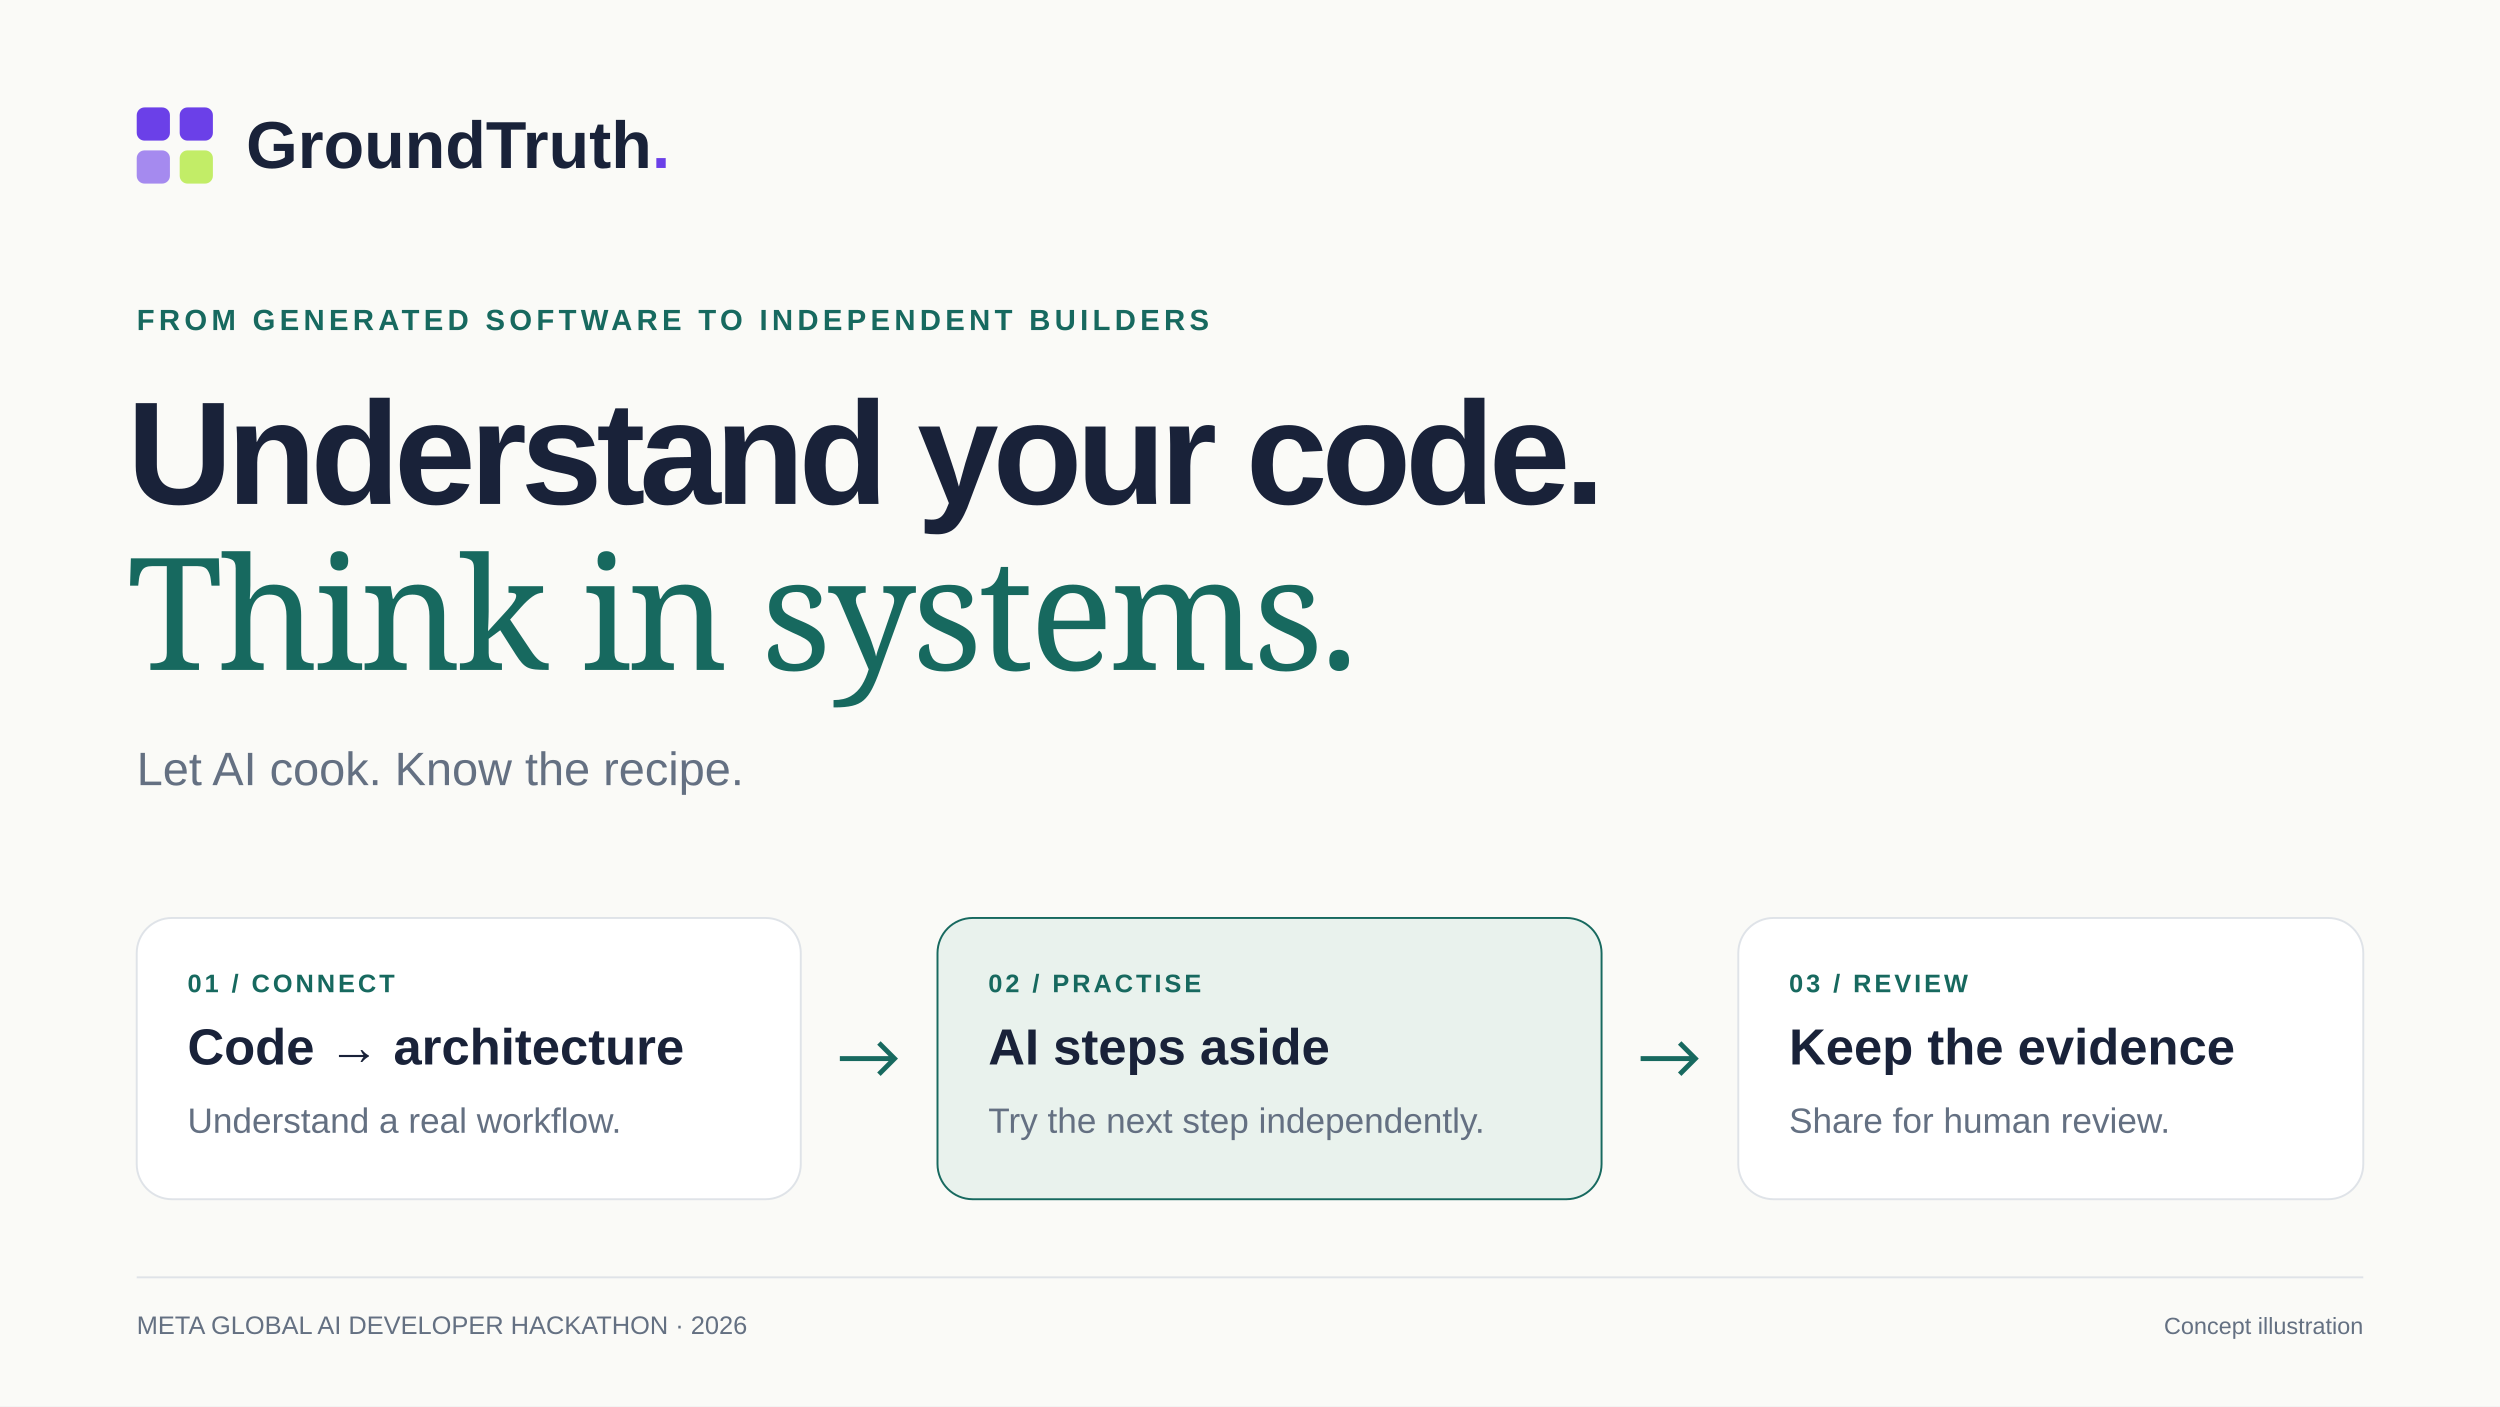
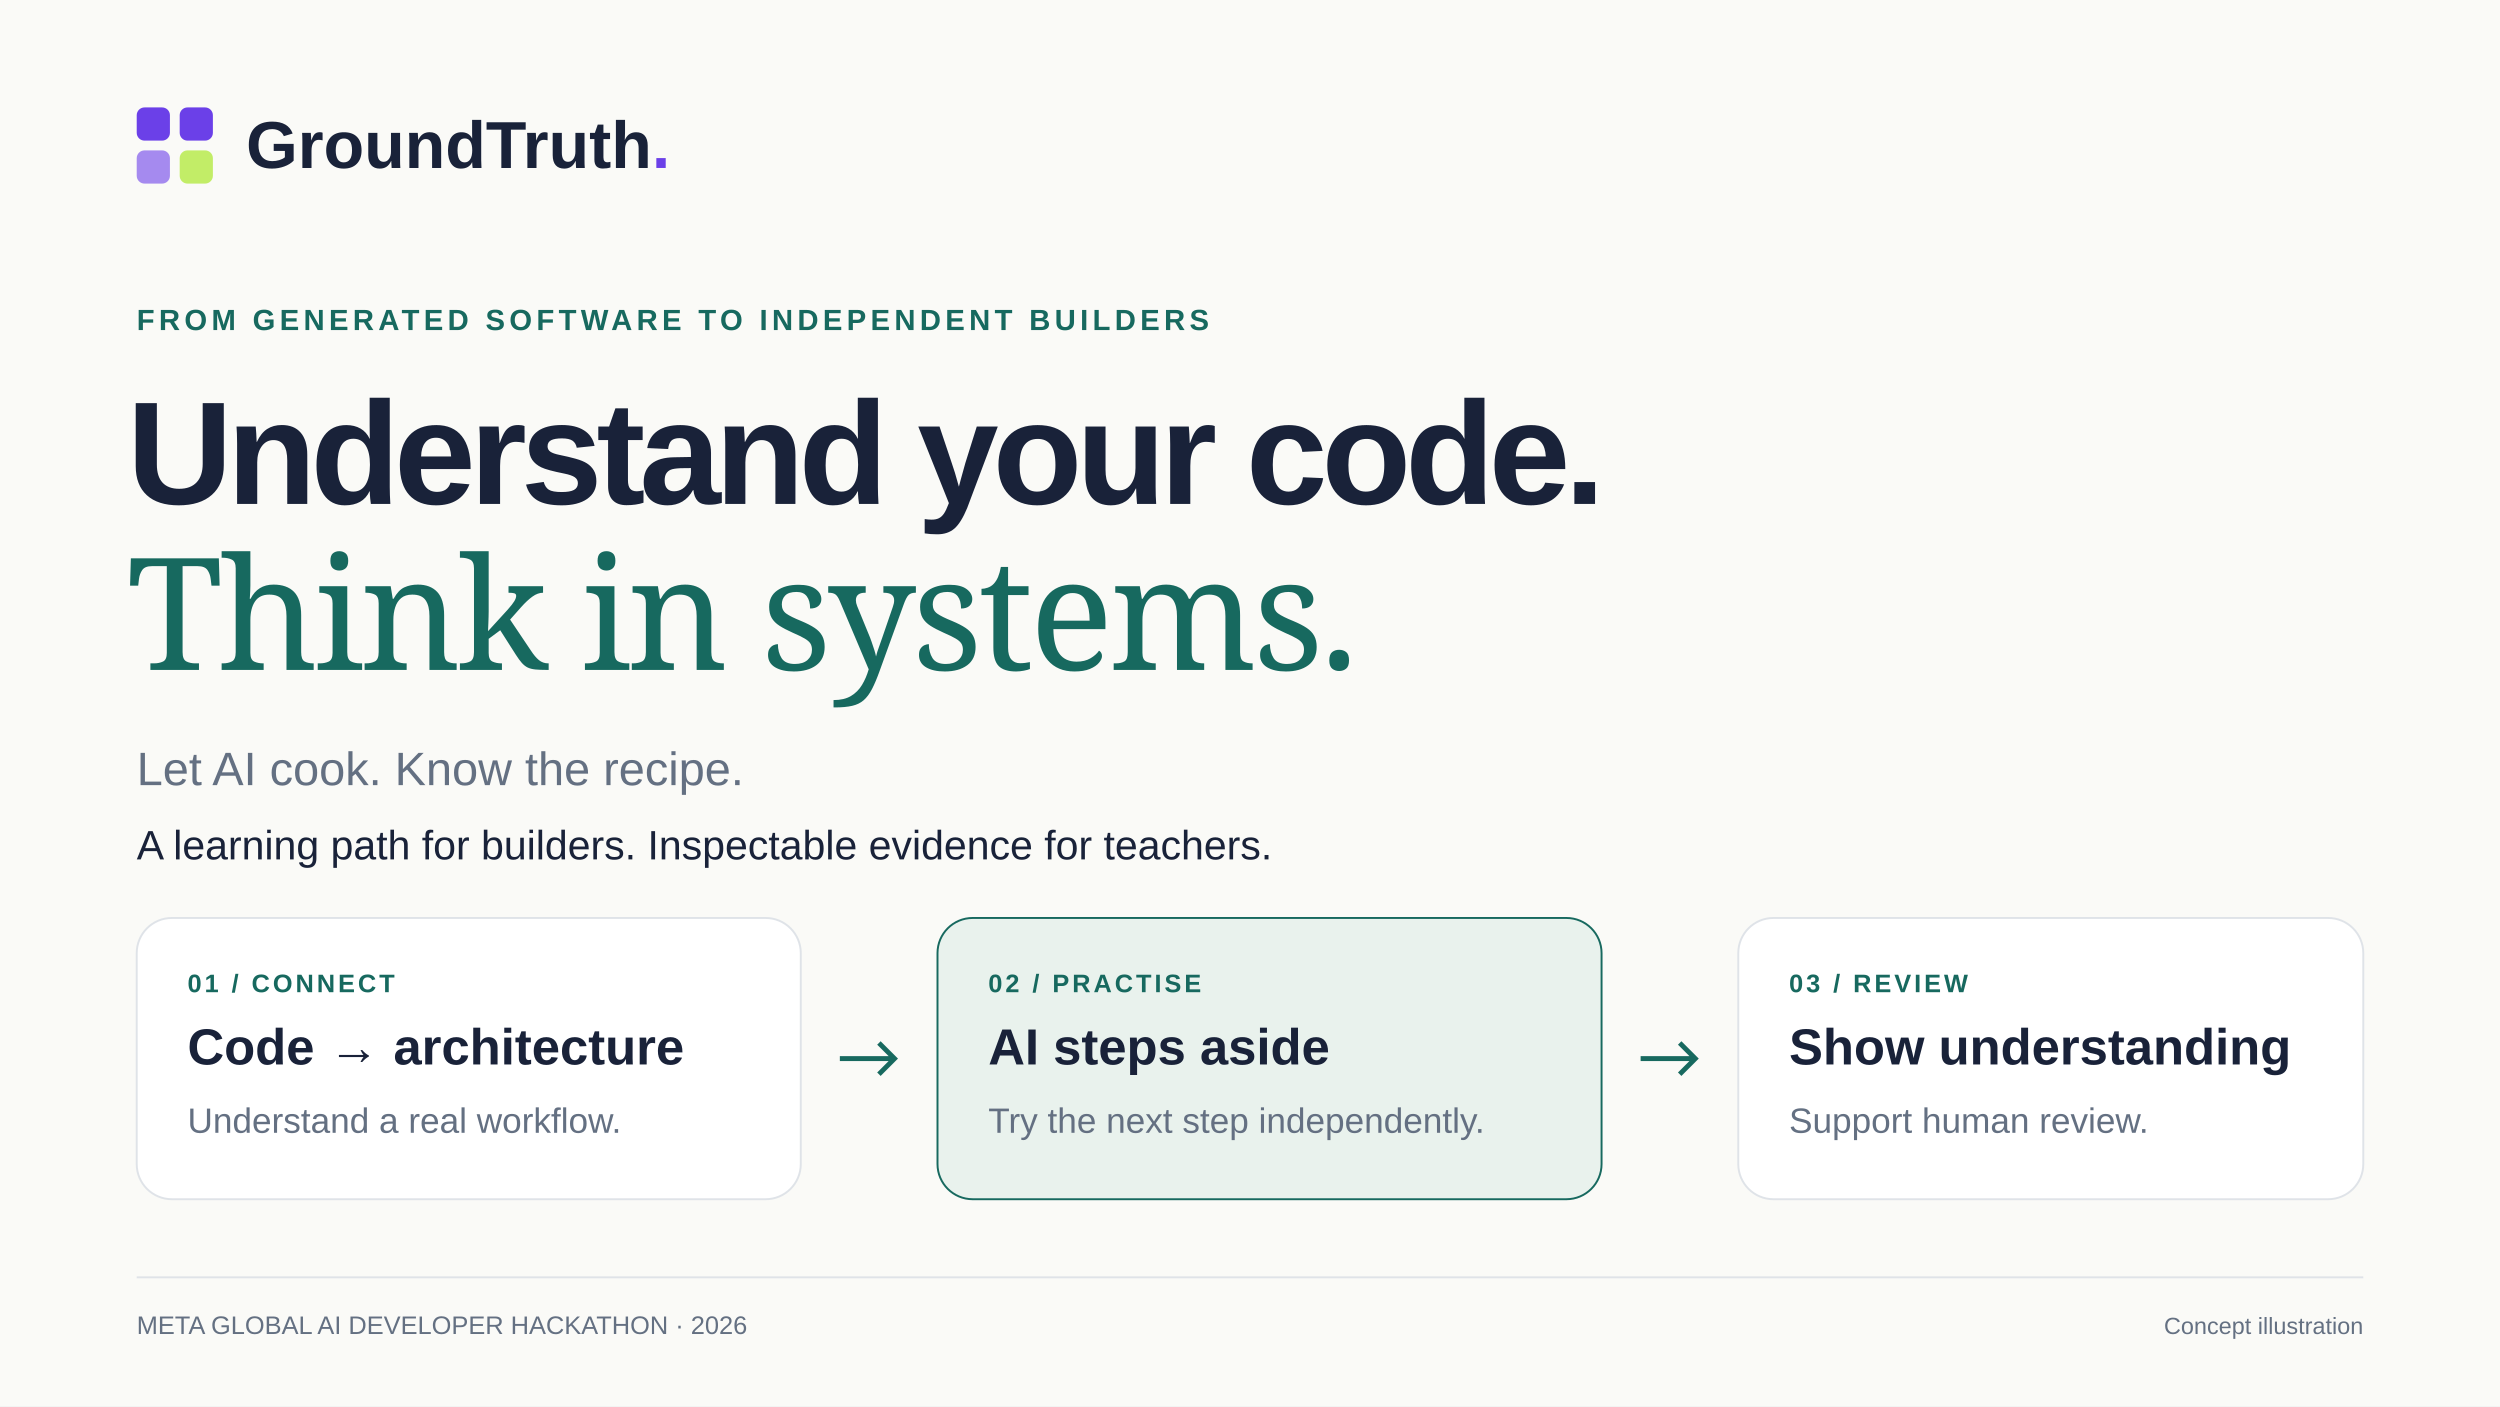
<svg xmlns="http://www.w3.org/2000/svg" width="1280" height="720" viewBox="0 0 1280 720" role="img" aria-labelledby="title desc">
  <rect width="1280" height="720" fill="#fafaf7" />
  <g transform="translate(70 55)">
    <rect width="17" height="17" rx="4" fill="#6b40e8" />
    <rect x="22" width="17" height="17" rx="4" fill="#6b40e8" />
    <rect y="22" width="17" height="17" rx="4" fill="#a58aef" />
    <rect x="22" y="22" width="17" height="17" rx="4" fill="#c2ed67" />
    <text x="56" y="31" fill="#192239" font-family="Arial,Helvetica,sans-serif" font-weight="700" font-size="34">GroundTruth<tspan fill="#6b40e8">.</tspan>
    </text>
  </g>
  <text x="70" y="169" fill="#17695f" font-family="Arial,Helvetica,sans-serif" font-size="15" font-weight="700" letter-spacing="2.2">FROM GENERATED SOFTWARE TO INDEPENDENT BUILDERS</text>
  <text x="65" y="258" fill="#192239" font-family="Arial,Helvetica,sans-serif" font-size="75" font-weight="700" letter-spacing="-3">Understand your code.</text>
  <text x="65" y="343" fill="#17695f" font-family="Georgia,serif" font-size="80" letter-spacing="-2">Think in systems.</text>
  <text x="70" y="402" fill="#647082" font-family="Arial,Helvetica,sans-serif" font-size="24">Let AI cook. Know the recipe.</text>
+   <text x="70" y="440" fill="#192239" font-family="Arial,Helvetica,sans-serif" font-size="21">A learning path for builders. Inspectable evidence for teachers.</text>
  <g font-family="Arial,Helvetica,sans-serif">
    <rect x="70" y="470" width="340" height="144" rx="18" fill="white" stroke="#dfe3e8" />
    <text x="96" y="508" fill="#17695f" font-size="13" font-weight="700" letter-spacing="1.5">01 / CONNECT</text>
    <text x="96" y="545" fill="#192239" font-size="26" font-weight="700">Code → architecture</text>
    <text x="96" y="580" fill="#647082" font-size="18">Understand a real workflow.</text>
    <path d="M430 542h28m-8-8 8 8-8 8" stroke="#17695f" stroke-width="2.5" fill="none" />
    <rect x="480" y="470" width="340" height="144" rx="18" fill="#e9f2ed" stroke="#17695f" />
    <text x="506" y="508" fill="#17695f" font-size="13" font-weight="700" letter-spacing="1.5">02 / PRACTISE</text>
    <text x="506" y="545" fill="#192239" font-size="26" font-weight="700">AI steps aside</text>
    <text x="506" y="580" fill="#647082" font-size="18">Try the next step independently.</text>
    <path d="M840 542h28m-8-8 8 8-8 8" stroke="#17695f" stroke-width="2.5" fill="none" />
    <rect x="890" y="470" width="320" height="144" rx="18" fill="white" stroke="#dfe3e8" />
    <text x="916" y="508" fill="#17695f" font-size="13" font-weight="700" letter-spacing="1.5">03 / REVIEW</text>
-     <text x="916" y="545" fill="#192239" font-size="26" font-weight="700">Keep the evidence</text>
-     <text x="916" y="580" fill="#647082" font-size="18">Share for human review.</text>
+     <text x="916" y="545" fill="#192239" font-size="26" font-weight="700">Show understanding</text>
+     <text x="916" y="580" fill="#647082" font-size="18">Support human review.</text>
  </g>
  <path d="M70 654h1140" stroke="#dfe3e8" />
  <text x="70" y="683" fill="#647082" font-family="Arial,Helvetica,sans-serif" font-size="13">META GLOBAL AI DEVELOPER HACKATHON · 2026</text>
  <text x="1210" y="683" text-anchor="end" fill="#647082" font-family="Arial,Helvetica,sans-serif" font-size="12">Concept illustration</text>
</svg>
